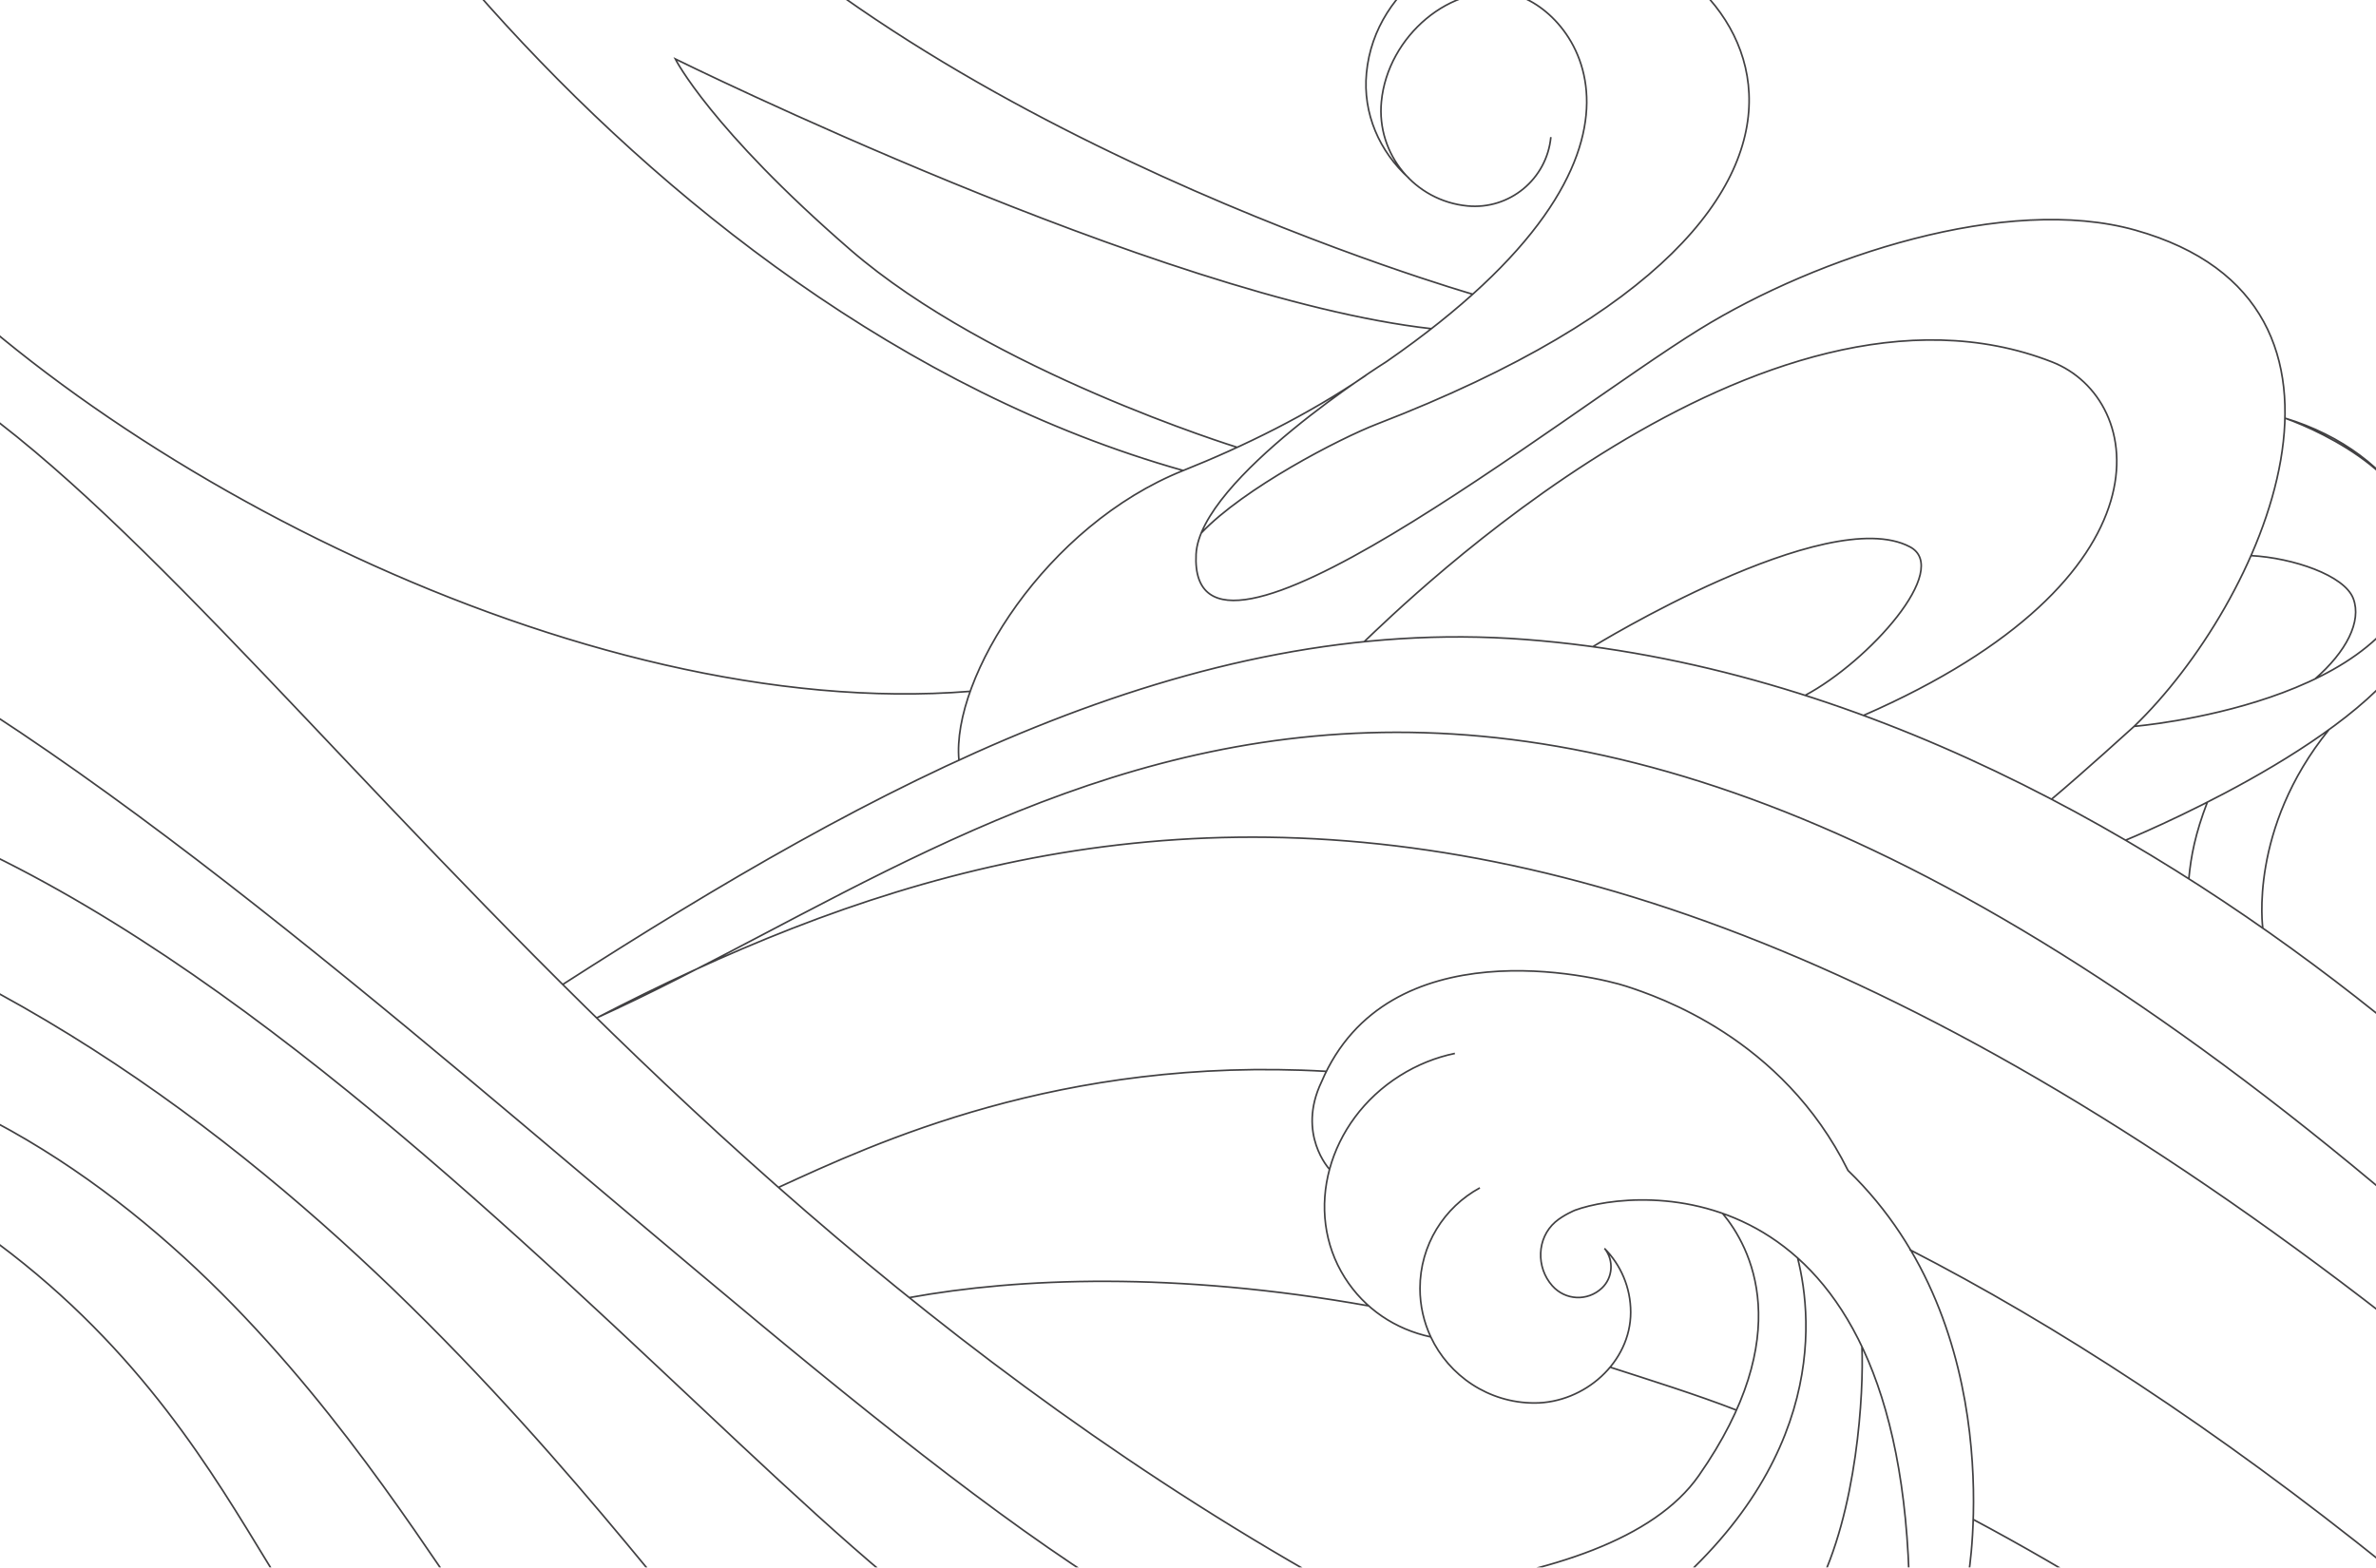
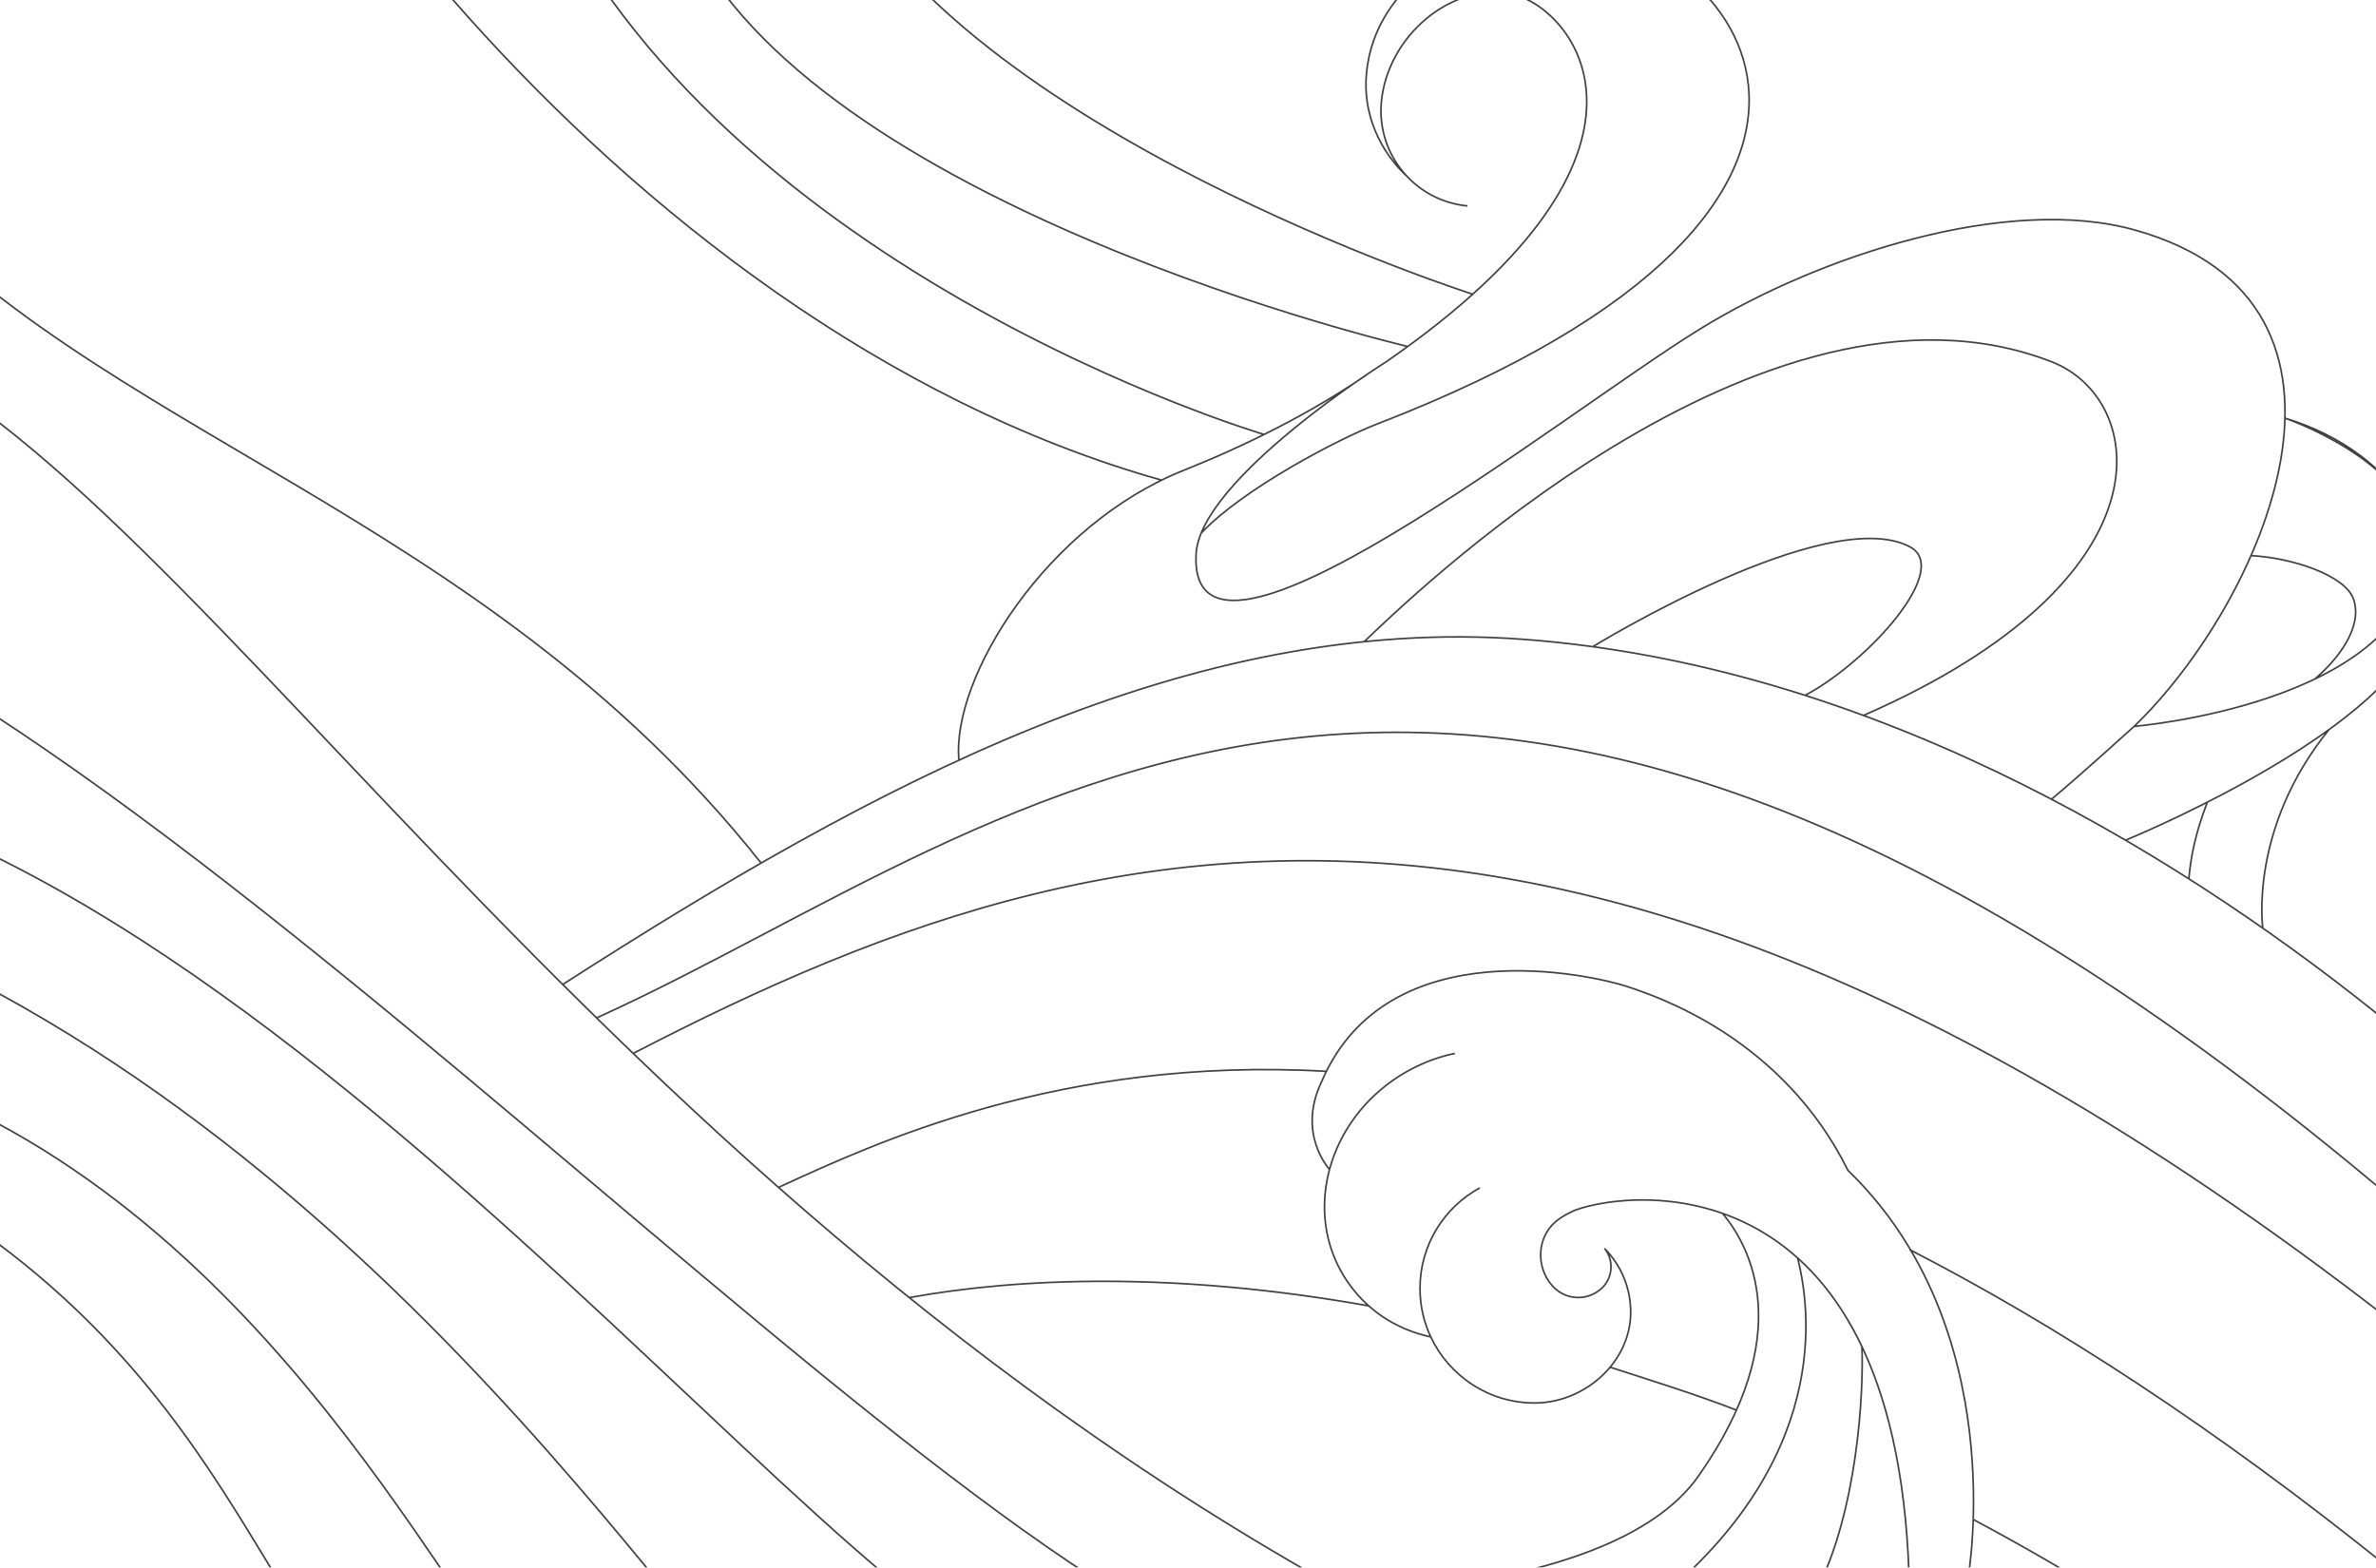
<svg xmlns="http://www.w3.org/2000/svg" fill-rule="evenodd" stroke-miterlimit="10" clip-rule="evenodd" viewBox="0 0 1440 950">
  <path fill="none" d="M0 0h1440v950H0z" />
  <clipPath id="a">
    <path d="M0 0h1440v950H0z" />
  </clipPath>
  <g clip-path="url(#a)">
-     <path fill="none" stroke="#414042" d="M1157.25 966.366c-3.592-260.706-165.317-246.582-202.632-232.85l-.003-.007s-7.197 2.947-12.082 7.222c-11.187 9.789-11.653 27.426-1.773 38.584 7.904 8.926 21.354 9.578 30.042 1.457 6.649-6.215 7.402-16.603 1.918-23.744l-.337-.343c9.84 9.93 15.918 23.594 15.918 38.678 0 30.353-27.948 55.023-58.297 55.023-27.82 0-51.903-16.54-62.935-40.19-4.146-8.89-6.461-18.806-6.461-29.262 0-26.315 14.665-49.204 36.27-60.94m-15.149-81.489c-11.425 2.365-22.744 6.837-33.345 13.525-43.675 27.556-58.63 82.307-33.403 122.291 12.078 19.143 30.759 31.435 52.18 36.025m325.756 144.83s26.305-149.85-72.911-245.738c-39.844-80.391-115.495-105.419-134.264-111.607-18.769-6.189-144.755-36.097-184.831 57.937-15.119 31.653 4.869 52.985 4.869 52.985m295.039 255.483c24.775-48 28.797-120.09 27.619-148.05m-259.774 146.34c70.786-9.47 133.811-29.36 160.867-68.06 59.953-85.75 31.287-138.816 14.459-158.995m-56.457 247.545c119.635-87.22 111.702-181.99 101.923-220.555M-80.29 126.563C52.01 280.24 352.453 438.048 588.001 419.035m892.56 334.012C888.132 234.246 621.788 498.951 361.67 616.951m1367.434 432.255C1052.045 378.758 667.078 458.887 361.67 616.951m1082.31.064l-3.983-3.096C1309.852 509.838 1127.512 403.1 924.393 387.593 721.274 372.084 530.627 475 341.172 596.633m-121.104 419.733c-65.728-30.96-90.128-223.297-339.758-330.138m596.978 361.258c-58.144-41.05-264.188-390.677-618.768-506.497m457.631 475.377C271.18 977.046 153.02 716.5-87.72 645.273m941.669-537.231c-17.897-16.116-28.13-39.229-25.77-63.821 5.156-53.748 60.123-87.216 114.628-87.216 109.683 0 238.953 165.942-108.377 300.065-22.455 8.679-80.545 38.734-106.402 66.01m366.008 98.392c38.432-20.496 88.939-76.59 63.461-90.037-50.421-26.612-192.143 60.533-192.143 60.533M939.917 83.106c-2.445 25.481-25.084 44.156-50.564 41.711-31.852-3.055-55.195-31.353-52.139-63.205 3.819-39.814 42.39-72.524 79.006-65.174 36.615 7.351 109.814 94.141-75.858 222.704 0 0-113.144 70.97-115.463 116.772-4.902 96.844 220.889-84.317 305.176-136.35 71.704-44.264 186.285-81.929 264.037-60.073 158.989 44.691 76.273 226.705-.686 300.768 0 0-31.925 29.018-50.083 44.173m168.155-42.178c-48.808 60.138-40.084 120.472-40.084 120.472M219.803-285.194c45.646 128.11 147.555 238.126 153.924 226.449 6.369-11.678-105.026-191.504 21.231-45.647 161.231 186.26 497.618 282.721 497.618 282.721M123.71-285.194c8.64 106.534 254.991 475.085 593.405 570.389m150.413-85.967c-164.186-18.4-458.261-163.496-458.261-163.496S430.498 77.84 515.421 151.44c84.86 73.546 234.199 119.622 234.416 119.694m379.556 162.505c189.773-82.926 171.661-191.804 114.25-214.259-174.953-68.428-394.229 148.192-416.868 169.558M472.176 719.529c57.224-26.19 170.326-79.469 331.687-70.16M1157.25 757.37c88.317 45.406 184.98 107.936 290.193 192.626M551.129 786.493c65.995-11.978 160.71-15.978 278.539 5.045m146.166 37.148c22.798 7.38 52.933 16.78 76.656 26.06m143.075 66.05c59.018 31.46 119.854 69.2 181.83 114.25M-229.74 463.816c353.21-17.123 733.077 529.84 867.204 553.07m159.13.15C585.488 989.236 75.96 383.885-229.74 329.353m130.37-128.272c203.03 59.226 449.904 527.976 962.406 789.525m474.767-504.443c-7.339 19.158-9.944 32.6-11.237 46.483m76.436-121.091c18.954-16.495 28.483-34.893 23.229-48.76-5.335-14.083-36.538-24.655-61.974-26.02m-76.029 172.49s141.936-57.935 174.496-119.147c29.019-54.556-8.907-115.876-77.906-136.677 23.855 8.572 87.121 38.208 81.161 85.883-10.942 87.54-171.991 100.889-172.553 100.935m-712.249 20.489c-4.623-50.057 52.91-142.358 135.938-175.553 36.464-14.577 75.71-33.751 110.698-57.666" />
+     <path fill="none" stroke="#414042" d="M1157.25 966.366c-3.592-260.706-165.317-246.582-202.632-232.85l-.003-.007s-7.197 2.947-12.082 7.222c-11.187 9.789-11.653 27.426-1.773 38.584 7.904 8.926 21.354 9.578 30.042 1.457 6.649-6.215 7.402-16.603 1.918-23.744l-.337-.343c9.84 9.93 15.918 23.594 15.918 38.678 0 30.353-27.948 55.023-58.297 55.023-27.82 0-51.903-16.54-62.935-40.19-4.146-8.891-6.461-18.806-6.461-29.262 0-26.315 14.665-49.204 36.27-60.94m-15.149-81.489c-11.425 2.365-22.744 6.837-33.345 13.525-43.675 27.556-58.63 82.307-33.403 122.291 12.078 19.143 30.759 31.435 52.18 36.025m325.756 144.83s26.305-149.85-72.911-245.738c-39.844-80.391-115.495-105.419-134.264-111.607-18.769-6.189-144.755-36.097-184.831 57.937-15.119 31.653 4.869 52.985 4.869 52.985m295.039 255.483c24.775-48 28.797-120.09 27.619-148.05m-259.774 146.34c70.786-9.47 133.811-29.36 160.867-68.06 59.953-85.75 31.287-138.816 14.459-158.995m-56.457 247.545c119.635-87.22 111.702-181.995 101.923-220.555M-75.2 110.032c132.31 153.676 365.959 198.237 536.494 413.09m1019.267 229.925C888.132 234.246 621.788 498.951 361.67 616.951m1367.434 432.255C1052.045 378.758 689.158 480.44 383.75 638.505m1060.23-21.49l-3.983-3.096C1309.852 509.838 1127.512 403.1 924.393 387.593 721.274 372.084 530.627 475 341.172 596.633m-121.104 419.733c-65.728-30.96-90.128-223.297-339.758-330.138m596.978 361.258c-58.144-41.05-264.188-390.677-618.768-506.497m457.631 475.377C271.18 977.046 153.02 716.5-87.72 645.273m941.669-537.231c-17.897-16.116-28.13-39.229-25.77-63.821 5.156-53.748 60.123-87.216 114.628-87.216 109.683 0 238.953 165.942-108.377 300.065-22.455 8.679-80.545 38.734-106.402 66.01m366.008 98.392c38.432-20.496 88.939-76.59 63.461-90.037-50.421-26.612-192.143 60.533-192.143 60.533m-76.001-267.151c-31.852-3.055-55.195-31.353-52.139-63.205 3.819-39.814 42.39-72.524 79.006-65.174 36.615 7.351 109.814 94.141-75.858 222.704 0 0-113.144 70.97-115.463 116.772-4.902 96.844 220.889-84.317 305.176-136.35 71.704-44.264 186.285-81.929 264.037-60.073 158.989 44.691 76.273 226.705-.686 300.768 0 0-31.925 29.018-50.083 44.173m168.155-42.178c-48.808 60.138-40.084 120.472-40.084 120.472M367.457-175.169c28.238 79.25 91.28 147.308 95.22 140.084 3.94-7.224-9.356-149.081 43.419-42.046 77.242 156.657 386.48 255.46 386.48 255.46M110.96-278.594c8.64 106.533 254.627 474.311 593.041 569.615m149.217-81.012S491.438 125.51 415.216-42.995m-94.302-45.03c104.261 250.792 445 351.29 445.217 351.361m363.262 170.303c189.773-82.926 171.661-191.804 114.25-214.259-174.953-68.428-394.229 148.192-416.868 169.558M472.176 719.529c57.224-26.19 170.326-79.469 331.687-70.16M1157.25 757.37c88.317 45.403 184.98 107.936 290.193 192.626M551.129 786.493c65.995-11.978 160.71-15.978 278.539 5.045m146.166 37.148c22.798 7.38 52.933 16.77 76.656 26.06m143.075 66.05c59.018 31.46 119.854 69.2 181.83 114.26M-229.74 463.816c353.21-17.123 733.077 529.84 867.204 553.07m159.13.15C585.488 989.236 75.96 383.885-229.74 329.353m130.37-128.272c203.03 59.226 449.904 527.976 962.406 789.525m474.767-504.443c-7.339 19.158-9.944 32.6-11.237 46.483m76.436-121.091c18.954-16.495 28.483-34.893 23.229-48.76-5.335-14.083-36.538-24.655-61.974-26.02m-76.029 172.49s141.936-57.935 174.496-119.147c29.019-54.556-8.907-115.876-77.906-136.677 23.855 8.572 87.121 38.208 81.161 85.883-10.942 87.54-171.991 100.889-172.553 100.935m-712.249 20.489c-4.623-50.057 52.91-142.358 135.938-175.553 36.464-14.577 75.71-33.751 110.698-57.666" />
  </g>
</svg>
